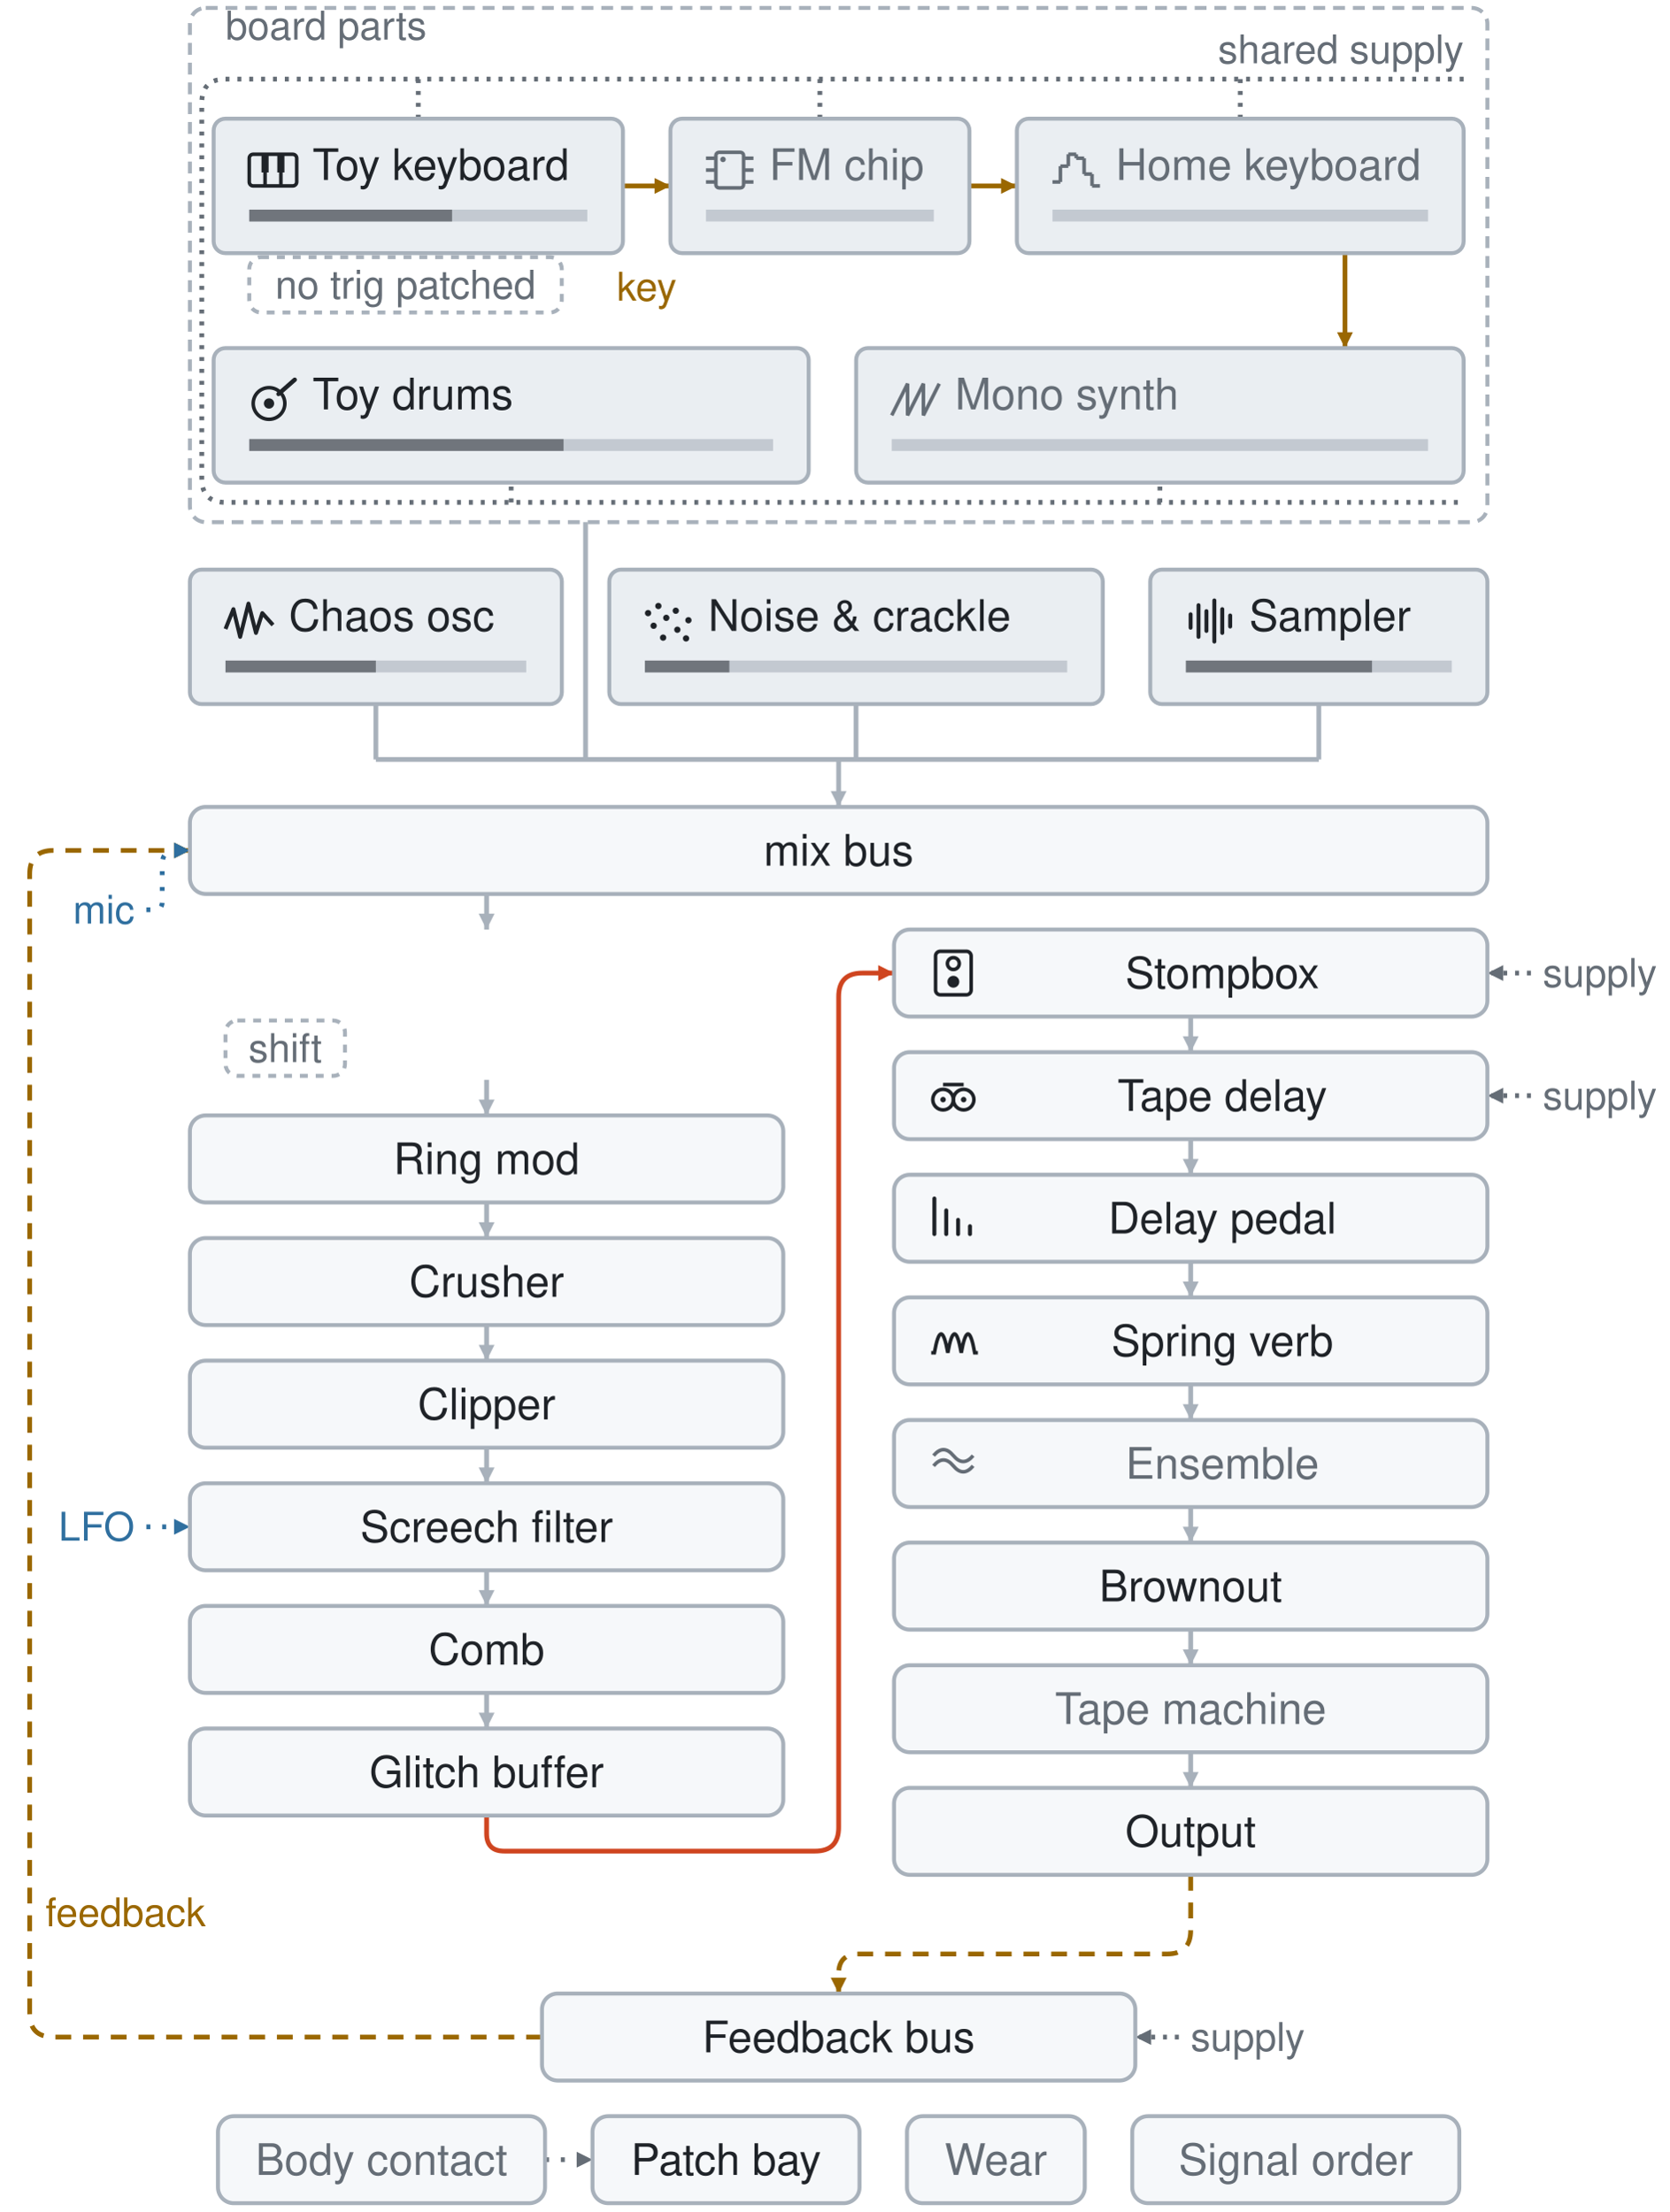
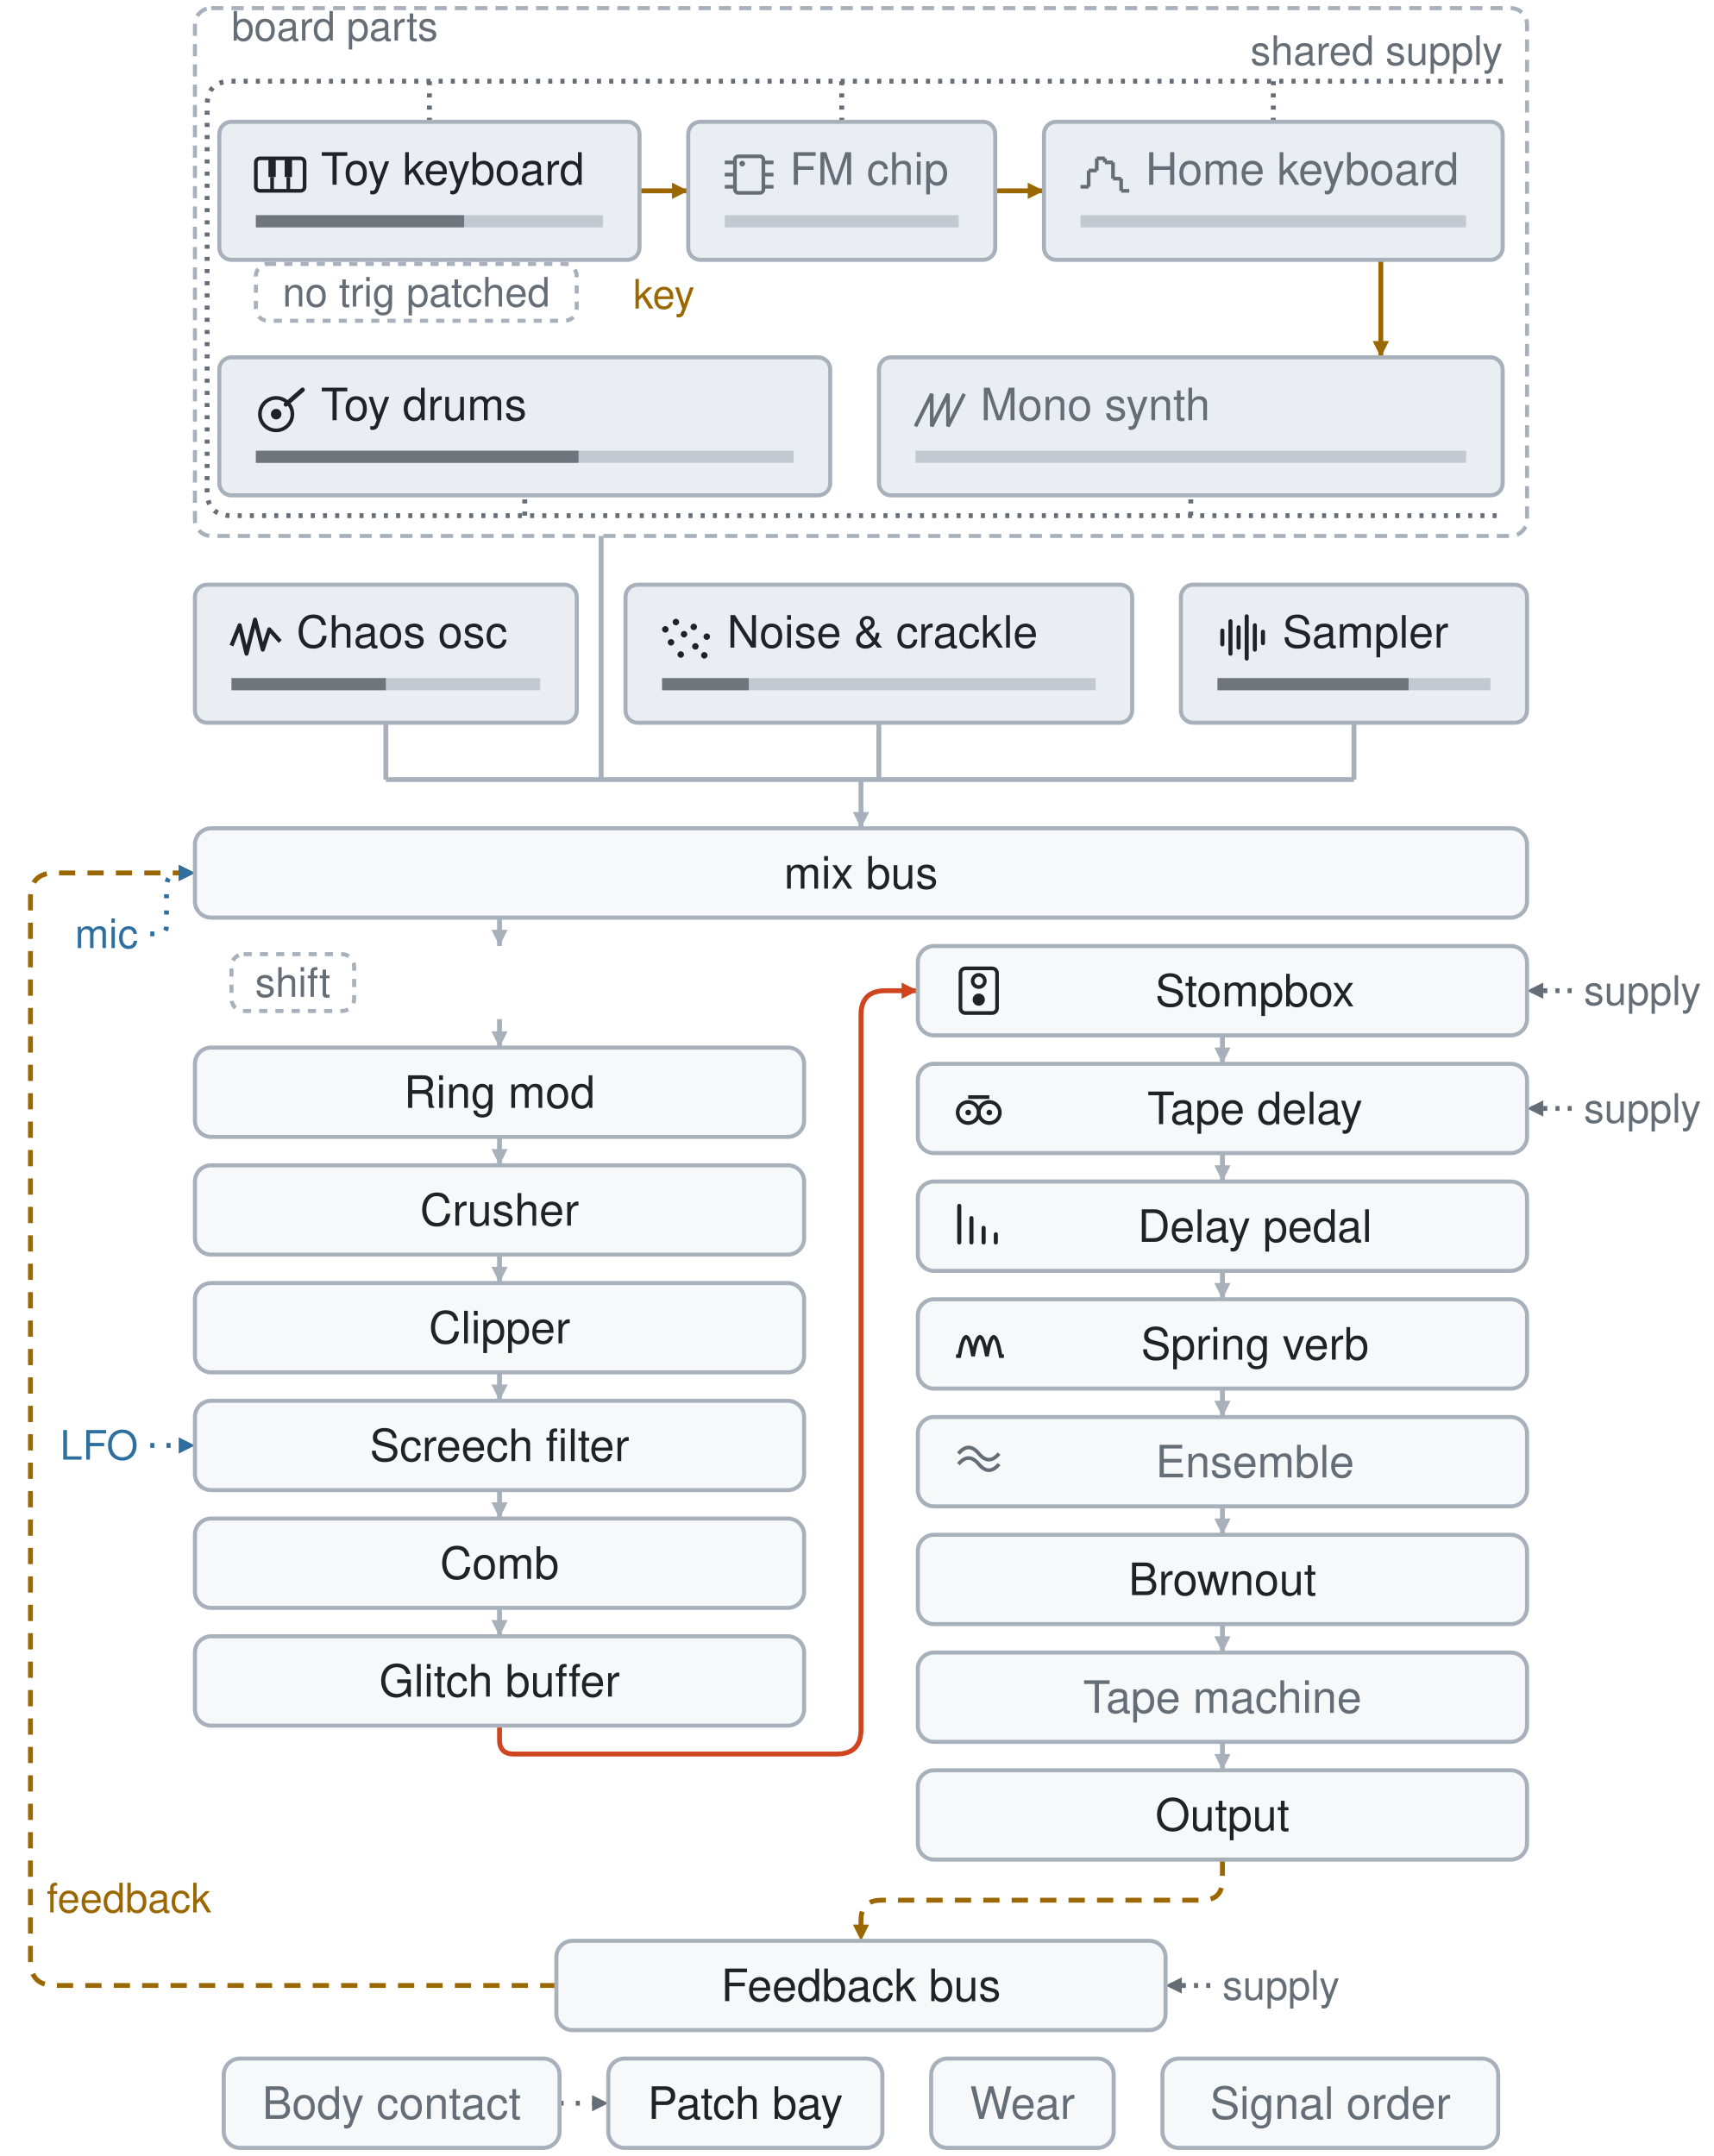
- <svg xmlns="http://www.w3.org/2000/svg" viewBox="0 0 422 559" width="422" height="559" font-family="Helvetica, Arial, sans-serif">
+ <svg xmlns="http://www.w3.org/2000/svg" viewBox="0 0 422 531" width="422" height="531" font-family="Helvetica, Arial, sans-serif">
  <g class="wire">
    <path class="line" d="M 370 20 L 57 20 Q 51 20 51 26 L 51 121 Q 51 127 57 127 L 370 127" fill="none" stroke="#656d76" stroke-width="1.2" stroke-dasharray="1 2" />
    <path class="head" d="" fill="#656d76" />
    <text x="370" y="16" fill="#656d76" font-size="10" text-anchor="end">shared supply</text>
  </g>
  <g class="wire">
    <path class="line" d="M 105.73 20 L 105.73 30" fill="none" stroke="#656d76" stroke-width="1.2" stroke-dasharray="1 2" />
    <path class="head" d="" fill="#656d76" />
  </g>
  <g class="wire">
    <path class="line" d="M 129.21 127 L 129.21 122" fill="none" stroke="#656d76" stroke-width="1.2" stroke-dasharray="1 2" />
    <path class="head" d="" fill="#656d76" />
  </g>
  <g class="wire">
    <path class="line" d="M 207.26 20 L 207.26 30" fill="none" stroke="#656d76" stroke-width="1.2" stroke-dasharray="1 2" />
    <path class="head" d="" fill="#656d76" />
  </g>
  <g class="wire">
    <path class="line" d="M 313.53 20 L 313.53 30" fill="none" stroke="#656d76" stroke-width="1.2" stroke-dasharray="1 2" />
    <path class="head" d="" fill="#656d76" />
  </g>
  <g class="wire">
    <path class="line" d="M 293.21 127 L 293.21 122" fill="none" stroke="#656d76" stroke-width="1.2" stroke-dasharray="1 2" />
    <path class="head" d="" fill="#656d76" />
  </g>
  <g class="wire">
    <path class="line" d="M 157.47 47 L 169.47 47" fill="none" stroke="#9a6700" stroke-width="1.2" />
    <path class="head" d="M 169.47 47 L 165.47 49 L 165.47 45 Z" fill="#9a6700" />
    <text x="163.467" y="76" fill="#9a6700" font-size="10" text-anchor="middle">key</text>
  </g>
  <g class="wire">
    <path class="line" d="M 245.06 47 L 257.06 47" fill="none" stroke="#9a6700" stroke-width="1.2" />
    <path class="head" d="M 257.06 47 L 253.06 49 L 253.06 45 Z" fill="#9a6700" />
  </g>
  <g class="wire">
    <path class="line" d="M 340 64 L 340 88" fill="none" stroke="#9a6700" stroke-width="1.2" />
    <path class="head" d="M 340 88 L 338 84 L 342 84 Z" fill="#9a6700" />
  </g>
  <g class="wire">
    <path class="line" d="M 148.02 132 L 148.02 192" fill="none" stroke="#a8b1bb" stroke-width="1.2" />
    <path class="head" d="" fill="#a8b1bb" />
  </g>
  <g class="wire">
    <path class="line" d="M 95.01 178 L 95.01 192" fill="none" stroke="#a8b1bb" stroke-width="1.2" />
    <path class="head" d="" fill="#a8b1bb" />
  </g>
  <g class="wire">
    <path class="line" d="M 216.4 178 L 216.4 192" fill="none" stroke="#a8b1bb" stroke-width="1.2" />
    <path class="head" d="" fill="#a8b1bb" />
  </g>
  <g class="wire">
    <path class="line" d="M 333.39 178 L 333.39 192" fill="none" stroke="#a8b1bb" stroke-width="1.2" />
    <path class="head" d="" fill="#a8b1bb" />
  </g>
  <g class="wire">
    <path class="line" d="M 95.01 192 L 333.39 192" fill="none" stroke="#a8b1bb" stroke-width="1.2" />
    <path class="head" d="" fill="#a8b1bb" />
  </g>
  <g class="wire">
    <path class="line" d="M 212 192 L 212 204" fill="none" stroke="#a8b1bb" stroke-width="1.2" />
    <path class="head" d="M 212 204 L 210 200 L 214 200 Z" fill="#a8b1bb" />
  </g>
  <g class="wire">
-     <path class="line" d="M 123 226 L 123 235" fill="none" stroke="#a8b1bb" stroke-width="1.2" />
-     <path class="head" d="M 123 235 L 121 231 L 125 231 Z" fill="#a8b1bb" />
-   </g>
-   <g class="wire">
-     <path class="line" d="M 123 273 L 123 282" fill="none" stroke="#a8b1bb" stroke-width="1.2" />
-     <path class="head" d="M 123 282 L 121 278 L 125 278 Z" fill="#a8b1bb" />
-   </g>
-   <g class="wire">
-     <path class="line" d="M 123 304 L 123 313" fill="none" stroke="#a8b1bb" stroke-width="1.2" />
-     <path class="head" d="M 123 313 L 121 309 L 125 309 Z" fill="#a8b1bb" />
-   </g>
-   <g class="wire">
-     <path class="line" d="M 123 335 L 123 344" fill="none" stroke="#a8b1bb" stroke-width="1.2" />
-     <path class="head" d="M 123 344 L 121 340 L 125 340 Z" fill="#a8b1bb" />
-   </g>
-   <g class="wire">
-     <path class="line" d="M 123 366 L 123 375" fill="none" stroke="#a8b1bb" stroke-width="1.2" />
-     <path class="head" d="M 123 375 L 121 371 L 125 371 Z" fill="#a8b1bb" />
-   </g>
-   <g class="wire">
-     <path class="line" d="M 123 397 L 123 406" fill="none" stroke="#a8b1bb" stroke-width="1.2" />
-     <path class="head" d="M 123 406 L 121 402 L 125 402 Z" fill="#a8b1bb" />
-   </g>
-   <g class="wire">
-     <path class="line" d="M 123 428 L 123 437" fill="none" stroke="#a8b1bb" stroke-width="1.2" />
-     <path class="head" d="M 123 437 L 121 433 L 125 433 Z" fill="#a8b1bb" />
-   </g>
-   <g class="wire">
-     <path class="line" d="M 301 257 L 301 266" fill="none" stroke="#a8b1bb" stroke-width="1.2" />
-     <path class="head" d="M 301 266 L 299 262 L 303 262 Z" fill="#a8b1bb" />
-   </g>
-   <g class="wire">
-     <path class="line" d="M 301 288 L 301 297" fill="none" stroke="#a8b1bb" stroke-width="1.2" />
-     <path class="head" d="M 301 297 L 299 293 L 303 293 Z" fill="#a8b1bb" />
-   </g>
-   <g class="wire">
-     <path class="line" d="M 301 319 L 301 328" fill="none" stroke="#a8b1bb" stroke-width="1.2" />
-     <path class="head" d="M 301 328 L 299 324 L 303 324 Z" fill="#a8b1bb" />
-   </g>
-   <g class="wire">
-     <path class="line" d="M 301 350 L 301 359" fill="none" stroke="#a8b1bb" stroke-width="1.2" />
-     <path class="head" d="M 301 359 L 299 355 L 303 355 Z" fill="#a8b1bb" />
-   </g>
-   <g class="wire">
-     <path class="line" d="M 301 381 L 301 390" fill="none" stroke="#a8b1bb" stroke-width="1.2" />
-     <path class="head" d="M 301 390 L 299 386 L 303 386 Z" fill="#a8b1bb" />
-   </g>
-   <g class="wire">
-     <path class="line" d="M 301 412 L 301 421" fill="none" stroke="#a8b1bb" stroke-width="1.2" />
-     <path class="head" d="M 301 421 L 299 417 L 303 417 Z" fill="#a8b1bb" />
-   </g>
-   <g class="wire">
-     <path class="line" d="M 301 443 L 301 452" fill="none" stroke="#a8b1bb" stroke-width="1.2" />
-     <path class="head" d="M 301 452 L 299 448 L 303 448 Z" fill="#a8b1bb" />
-   </g>
-   <g class="wire">
-     <path class="line" d="M 123 459 L 123 463.5 Q 123 468 127.5 468 L 206 468 Q 212 468 212 462 L 212 252 Q 212 246 218 246 L 226 246" fill="none" stroke="#cf4520" stroke-width="1.2" />
-     <path class="head" d="M 226 246 L 222 248 L 222 244 Z" fill="#cf4520" />
-   </g>
-   <g class="wire">
-     <path class="line" d="M 301 474 L 301 488 Q 301 494 295 494 L 217 494 Q 212 494 212 499 L 212 504" fill="none" stroke="#9a6700" stroke-width="1.2" stroke-dasharray="4 3" />
-     <path class="head" d="M 212 504 L 210 500 L 214 500 Z" fill="#9a6700" />
-   </g>
-   <g class="wire">
-     <path class="line" d="M 137 515 L 13.5 515 Q 7.5 515 7.5 509 L 7.5 221 Q 7.5 215 13.5 215 L 48 215" fill="none" stroke="#9a6700" stroke-width="1.2" stroke-dasharray="4 3" />
+     <path class="line" d="M 123 226 L 123 233" fill="none" stroke="#a8b1bb" stroke-width="1.2" />
+     <path class="head" d="M 123 233 L 121 229 L 125 229 Z" fill="#a8b1bb" />
+   </g>
+   <g class="wire">
+     <path class="line" d="M 123 251 L 123 258" fill="none" stroke="#a8b1bb" stroke-width="1.2" />
+     <path class="head" d="M 123 258 L 121 254 L 125 254 Z" fill="#a8b1bb" />
+   </g>
+   <g class="wire">
+     <path class="line" d="M 123 280 L 123 287" fill="none" stroke="#a8b1bb" stroke-width="1.2" />
+     <path class="head" d="M 123 287 L 121 283 L 125 283 Z" fill="#a8b1bb" />
+   </g>
+   <g class="wire">
+     <path class="line" d="M 123 309 L 123 316" fill="none" stroke="#a8b1bb" stroke-width="1.2" />
+     <path class="head" d="M 123 316 L 121 312 L 125 312 Z" fill="#a8b1bb" />
+   </g>
+   <g class="wire">
+     <path class="line" d="M 123 338 L 123 345" fill="none" stroke="#a8b1bb" stroke-width="1.2" />
+     <path class="head" d="M 123 345 L 121 341 L 125 341 Z" fill="#a8b1bb" />
+   </g>
+   <g class="wire">
+     <path class="line" d="M 123 367 L 123 374" fill="none" stroke="#a8b1bb" stroke-width="1.2" />
+     <path class="head" d="M 123 374 L 121 370 L 125 370 Z" fill="#a8b1bb" />
+   </g>
+   <g class="wire">
+     <path class="line" d="M 123 396 L 123 403" fill="none" stroke="#a8b1bb" stroke-width="1.2" />
+     <path class="head" d="M 123 403 L 121 399 L 125 399 Z" fill="#a8b1bb" />
+   </g>
+   <g class="wire">
+     <path class="line" d="M 301 255 L 301 262" fill="none" stroke="#a8b1bb" stroke-width="1.2" />
+     <path class="head" d="M 301 262 L 299 258 L 303 258 Z" fill="#a8b1bb" />
+   </g>
+   <g class="wire">
+     <path class="line" d="M 301 284 L 301 291" fill="none" stroke="#a8b1bb" stroke-width="1.2" />
+     <path class="head" d="M 301 291 L 299 287 L 303 287 Z" fill="#a8b1bb" />
+   </g>
+   <g class="wire">
+     <path class="line" d="M 301 313 L 301 320" fill="none" stroke="#a8b1bb" stroke-width="1.2" />
+     <path class="head" d="M 301 320 L 299 316 L 303 316 Z" fill="#a8b1bb" />
+   </g>
+   <g class="wire">
+     <path class="line" d="M 301 342 L 301 349" fill="none" stroke="#a8b1bb" stroke-width="1.2" />
+     <path class="head" d="M 301 349 L 299 345 L 303 345 Z" fill="#a8b1bb" />
+   </g>
+   <g class="wire">
+     <path class="line" d="M 301 371 L 301 378" fill="none" stroke="#a8b1bb" stroke-width="1.2" />
+     <path class="head" d="M 301 378 L 299 374 L 303 374 Z" fill="#a8b1bb" />
+   </g>
+   <g class="wire">
+     <path class="line" d="M 301 400 L 301 407" fill="none" stroke="#a8b1bb" stroke-width="1.2" />
+     <path class="head" d="M 301 407 L 299 403 L 303 403 Z" fill="#a8b1bb" />
+   </g>
+   <g class="wire">
+     <path class="line" d="M 301 429 L 301 436" fill="none" stroke="#a8b1bb" stroke-width="1.2" />
+     <path class="head" d="M 301 436 L 299 432 L 303 432 Z" fill="#a8b1bb" />
+   </g>
+   <g class="wire">
+     <path class="line" d="M 123 425 L 123 428.5 Q 123 432 126.5 432 L 206 432 Q 212 432 212 426 L 212 250 Q 212 244 218 244 L 226 244" fill="none" stroke="#cf4520" stroke-width="1.2" />
+     <path class="head" d="M 226 244 L 222 246 L 222 242 Z" fill="#cf4520" />
+   </g>
+   <g class="wire">
+     <path class="line" d="M 301 458 L 301 463 Q 301 468 296 468 L 217 468 Q 212 468 212 473 L 212 478" fill="none" stroke="#9a6700" stroke-width="1.2" stroke-dasharray="4 3" />
+     <path class="head" d="M 212 478 L 210 474 L 214 474 Z" fill="#9a6700" />
+   </g>
+   <g class="wire">
+     <path class="line" d="M 137 489 L 13.5 489 Q 7.5 489 7.5 483 L 7.5 221 Q 7.5 215 13.5 215 L 48 215" fill="none" stroke="#9a6700" stroke-width="1.2" stroke-dasharray="4 3" />
    <path class="head" d="M 48 215 L 44 217 L 44 213 Z" fill="#9a6700" />
-     <text x="11.5" y="487" fill="#9a6700" font-size="10" text-anchor="start">feedback</text>
-   </g>
-   <g class="wire">
-     <path class="line" d="M 137.78 546 L 149.78 546" fill="none" stroke="#656d76" stroke-width="1.2" stroke-dasharray="1 3" />
-     <path class="head" d="M 149.78 546 L 145.78 548 L 145.78 544 Z" fill="#656d76" />
+     <text x="11.5" y="471" fill="#9a6700" font-size="10" text-anchor="start">feedback</text>
+   </g>
+   <g class="wire">
+     <path class="line" d="M 137.78 518 L 149.78 518" fill="none" stroke="#656d76" stroke-width="1.2" stroke-dasharray="1 3" />
+     <path class="head" d="M 149.78 518 L 145.78 520 L 145.78 516 Z" fill="#656d76" />
  </g>
  <g class="wire">
    <path class="line" d="M 37 230 L 39 230 Q 41 230 41 228 L 41 218.5 Q 41 215 44.5 215 L 48 215" fill="none" stroke="#2f6f9f" stroke-width="1.2" stroke-dasharray="1 3" />
    <path class="head" d="M 48 215 L 44 217 L 44 213 Z" fill="#2f6f9f" />
  </g>
  <g class="wire">
-     <path class="line" d="M 387 246 L 376 246" fill="none" stroke="#656d76" stroke-width="1.2" stroke-dasharray="1 2" />
-     <path class="head" d="M 376 246 L 380 244 L 380 248 Z" fill="#656d76" />
-   </g>
-   <g class="wire">
-     <path class="line" d="M 387 277 L 376 277" fill="none" stroke="#656d76" stroke-width="1.2" stroke-dasharray="1 2" />
-     <path class="head" d="M 376 277 L 380 275 L 380 279 Z" fill="#656d76" />
-   </g>
-   <g class="wire">
-     <path class="line" d="M 37 386 L 48 386" fill="none" stroke="#2f6f9f" stroke-width="1.2" stroke-dasharray="1 3" />
-     <path class="head" d="M 48 386 L 44 388 L 44 384 Z" fill="#2f6f9f" />
-   </g>
-   <g class="wire">
-     <path class="line" d="M 298 515 L 287 515" fill="none" stroke="#656d76" stroke-width="1.2" stroke-dasharray="1 2" />
-     <path class="head" d="M 287 515 L 291 513 L 291 517 Z" fill="#656d76" />
+     <path class="line" d="M 387 244 L 376 244" fill="none" stroke="#656d76" stroke-width="1.2" stroke-dasharray="1 2" />
+     <path class="head" d="M 376 244 L 380 242 L 380 246 Z" fill="#656d76" />
+   </g>
+   <g class="wire">
+     <path class="line" d="M 387 273 L 376 273" fill="none" stroke="#656d76" stroke-width="1.2" stroke-dasharray="1 2" />
+     <path class="head" d="M 376 273 L 380 271 L 380 275 Z" fill="#656d76" />
+   </g>
+   <g class="wire">
+     <path class="line" d="M 37 356 L 48 356" fill="none" stroke="#2f6f9f" stroke-width="1.2" stroke-dasharray="1 3" />
+     <path class="head" d="M 48 356 L 44 358 L 44 354 Z" fill="#2f6f9f" />
+   </g>
+   <g class="wire">
+     <path class="line" d="M 298 489 L 287 489" fill="none" stroke="#656d76" stroke-width="1.2" stroke-dasharray="1 2" />
+     <path class="head" d="M 287 489 L 291 487 L 291 491 Z" fill="#656d76" />
  </g>
  <g class="node">
    <rect x="48" y="2" width="328" height="130" rx="4" fill="none" stroke="#a8b1bb" stroke-dasharray="3 2" />
    <text x="57" y="10" fill="#656d76" font-size="10" text-anchor="start">board parts</text>
  </g>
  <g class="node">
    <rect class="box" x="54" y="30" width="103.467" height="34" rx="3" fill="#eaeef2" stroke="#a8b1bb" stroke-width="1" />
    <g class="glyph">
      <rect x="63" y="39" width="12" height="8" rx="1" fill="none" stroke="#1f2328" stroke-width="0.9" />
      <path d="M 67 43.6 V 47 M 71 43.6 V 47" stroke="#1f2328" stroke-width="0.9" />
      <rect x="66.1" y="39" width="1.8" height="4.6" fill="#1f2328" />
      <rect x="70.1" y="39" width="1.8" height="4.6" fill="#1f2328" />
    </g>
    <text x="79" y="45.5" fill="#1f2328" font-size="11" text-anchor="start">Toy keyboard</text>
    <rect x="63" y="53" width="85.467" height="3" fill="#a8b1bb" fill-opacity="0.6" />
    <rect x="63" y="53" width="51.28" height="3" fill="#1f2328" fill-opacity="0.5" />
  </g>
  <g class="node">
    <rect class="box" x="54" y="88" width="150.427" height="34" rx="3" fill="#eaeef2" stroke="#a8b1bb" stroke-width="1" />
    <g class="glyph">
      <circle cx="68" cy="102" r="4" fill="none" stroke="#1f2328" stroke-width="0.9" />
      <circle cx="68" cy="102" r="1.3" fill="#1f2328" />
      <path d="M 74.5 96 L 70.4 99.6" stroke="#1f2328" stroke-width="1.1" stroke-linecap="round" />
    </g>
    <text x="79" y="103.5" fill="#1f2328" font-size="11" text-anchor="start">Toy drums</text>
    <rect x="63" y="111" width="132.427" height="3" fill="#a8b1bb" fill-opacity="0.6" />
    <rect x="63" y="111" width="79.456" height="3" fill="#1f2328" fill-opacity="0.5" />
  </g>
  <g class="node">
    <rect class="box" x="169.467" y="30" width="75.592" height="34" rx="3" fill="#eaeef2" stroke="#a8b1bb" stroke-width="1" />
    <g class="glyph">
      <rect x="180.967" y="38.5" width="7" height="9" rx="0.8" fill="none" stroke="#656d76" stroke-width="0.9" />
      <path d="M 178.467 40 h 2.5 M 187.967 40 h 2.5 M 178.467 43 h 2.5 M 187.967 43 h 2.5 M 178.467 46 h 2.5 M 187.967 46 h 2.5" stroke="#656d76" stroke-width="0.9" />
      <circle cx="182.767" cy="40.3" r="0.7" fill="#656d76" />
    </g>
    <text x="194.467" y="45.5" fill="#656d76" font-size="11" text-anchor="start">FM chip</text>
    <rect x="178.467" y="53" width="57.592" height="3" fill="#a8b1bb" fill-opacity="0.6" />
  </g>
  <g class="node">
    <rect class="box" x="257.058" y="30" width="112.942" height="34" rx="3" fill="#eaeef2" stroke="#a8b1bb" stroke-width="1" />
    <g class="glyph">
      <path d="M 266.058 46 h 2 M 268.058 42 h 2 M 270.058 39 h 2 M 272.058 40 h 2 M 274.058 44 h 2 M 276.058 47 h 2 M 268.058 46 V 42 M 270.058 42 V 39 M 272.058 39 V 40 M 274.058 40 V 44 M 276.058 44 V 47" fill="none" stroke="#656d76" stroke-width="0.9" stroke-linejoin="miter" />
    </g>
    <text x="282.058" y="45.5" fill="#656d76" font-size="11" text-anchor="start">Home keyboard</text>
    <rect x="266.058" y="53" width="94.942" height="3" fill="#a8b1bb" fill-opacity="0.6" />
  </g>
  <g class="node">
    <rect class="box" x="216.427" y="88" width="153.573" height="34" rx="3" fill="#eaeef2" stroke="#a8b1bb" stroke-width="1" />
    <g class="glyph">
      <path d="M 225.427 105 L 229.427 97 V 105 L 233.427 97 V 105 L 237.427 97" fill="none" stroke="#656d76" stroke-width="0.9" stroke-linejoin="miter" />
    </g>
    <text x="241.427" y="103.5" fill="#656d76" font-size="11" text-anchor="start">Mono synth</text>
    <rect x="225.427" y="111" width="135.573" height="3" fill="#a8b1bb" fill-opacity="0.6" />
  </g>
  <g class="node">
    <rect class="box" x="48" y="144" width="94.021" height="34" rx="3" fill="#eaeef2" stroke="#a8b1bb" stroke-width="1" />
    <g class="glyph">
      <path d="M 57 159 L 59 154 L 60.7 161 L 62.8 152.6 L 64.7 160 L 66.3 155 L 69 158" fill="none" stroke="#1f2328" stroke-width="1" stroke-linejoin="round" />
    </g>
    <text x="73" y="159.5" fill="#1f2328" font-size="11" text-anchor="start">Chaos osc</text>
    <rect x="57" y="167" width="76.021" height="3" fill="#a8b1bb" fill-opacity="0.6" />
    <rect x="57" y="167" width="38.011" height="3" fill="#1f2328" fill-opacity="0.5" />
  </g>
  <g class="node">
    <rect class="box" x="154.021" y="144" width="124.756" height="34" rx="3" fill="#eaeef2" stroke="#a8b1bb" stroke-width="1" />
    <g class="glyph">
      <path d="M 163.821 154.2 a 0.8 0.8 0 1 0 0.01 0 M 166.421 152.4 a 0.8 0.8 0 1 0 0.01 0 M 165.221 157.4 a 0.8 0.8 0 1 0 0.01 0 M 168.421 155.4 a 0.8 0.8 0 1 0 0.01 0 M 167.621 160.4 a 0.8 0.8 0 1 0 0.01 0 M 170.821 153.6 a 0.8 0.8 0 1 0 0.01 0 M 171.221 158.4 a 0.8 0.8 0 1 0 0.01 0 M 174.021 156 a 0.8 0.8 0 1 0 0.01 0 M 173.421 160.6 a 0.8 0.8 0 1 0 0.01 0" fill="#1f2328" />
    </g>
    <text x="179.021" y="159.5" fill="#1f2328" font-size="11" text-anchor="start">Noise &amp; crackle</text>
    <rect x="163.021" y="167" width="106.756" height="3" fill="#a8b1bb" fill-opacity="0.6" />
    <rect x="163.021" y="167" width="21.351" height="3" fill="#1f2328" fill-opacity="0.5" />
  </g>
  <g class="node">
    <rect class="box" x="290.777" y="144" width="85.223" height="34" rx="3" fill="#eaeef2" stroke="#a8b1bb" stroke-width="1" />
    <g class="glyph">
      <path d="M 300.977 155.3 v 3.4 M 302.977 153 v 8 M 304.977 154.5 v 5 M 306.977 151.8 v 10.4 M 308.977 154 v 6 M 310.977 155.6 v 2.8" stroke="#1f2328" stroke-width="1" stroke-linecap="round" />
    </g>
    <text x="315.777" y="159.5" fill="#1f2328" font-size="11" text-anchor="start">Sampler</text>
    <rect x="299.777" y="167" width="67.223" height="3" fill="#a8b1bb" fill-opacity="0.6" />
    <rect x="299.777" y="167" width="47.056" height="3" fill="#1f2328" fill-opacity="0.5" />
  </g>
  <g class="node">
    <rect class="box" x="48" y="204" width="328" height="22" rx="4" fill="#f6f8fa" stroke="#a8b1bb" stroke-width="1" />
    <text x="212" y="218.85" fill="#1f2328" font-size="11" text-anchor="middle">mix bus</text>
  </g>
  <g class="node" />
  <g class="node">
-     <rect class="box" x="48" y="282" width="150" height="22" rx="4" fill="#f6f8fa" stroke="#a8b1bb" stroke-width="1" />
-     <text x="123" y="296.85" fill="#1f2328" font-size="11" text-anchor="middle">Ring mod</text>
-   </g>
-   <g class="node">
-     <rect class="box" x="48" y="313" width="150" height="22" rx="4" fill="#f6f8fa" stroke="#a8b1bb" stroke-width="1" />
-     <text x="123" y="327.85" fill="#1f2328" font-size="11" text-anchor="middle">Crusher</text>
-   </g>
-   <g class="node">
-     <rect class="box" x="48" y="344" width="150" height="22" rx="4" fill="#f6f8fa" stroke="#a8b1bb" stroke-width="1" />
-     <text x="123" y="358.85" fill="#1f2328" font-size="11" text-anchor="middle">Clipper</text>
-   </g>
-   <g class="node">
-     <rect class="box" x="48" y="375" width="150" height="22" rx="4" fill="#f6f8fa" stroke="#a8b1bb" stroke-width="1" />
-     <text x="123" y="389.85" fill="#1f2328" font-size="11" text-anchor="middle">Screech filter</text>
-   </g>
-   <g class="node">
-     <rect class="box" x="48" y="406" width="150" height="22" rx="4" fill="#f6f8fa" stroke="#a8b1bb" stroke-width="1" />
-     <text x="123" y="420.85" fill="#1f2328" font-size="11" text-anchor="middle">Comb</text>
-   </g>
-   <g class="node">
-     <rect class="box" x="48" y="437" width="150" height="22" rx="4" fill="#f6f8fa" stroke="#a8b1bb" stroke-width="1" />
-     <text x="123" y="451.85" fill="#1f2328" font-size="11" text-anchor="middle">Glitch buffer</text>
-   </g>
-   <g class="node">
-     <rect class="box" x="226" y="235" width="150" height="22" rx="4" fill="#f6f8fa" stroke="#a8b1bb" stroke-width="1" />
-     <g class="glyph">
-       <rect x="236.5" y="240.5" width="9" height="11" rx="1.2" fill="none" stroke="#1f2328" stroke-width="0.9" />
-       <circle cx="241" cy="243.6" r="1.5" fill="none" stroke="#1f2328" stroke-width="0.9" />
-       <circle cx="241" cy="248.2" r="1.5" fill="#1f2328" />
-     </g>
-     <text x="309" y="249.85" fill="#1f2328" font-size="11" text-anchor="middle">Stompbox</text>
-   </g>
-   <g class="node">
-     <rect class="box" x="226" y="266" width="150" height="22" rx="4" fill="#f6f8fa" stroke="#a8b1bb" stroke-width="1" />
-     <g class="glyph">
-       <circle cx="238.4" cy="278" r="2.6" fill="none" stroke="#1f2328" stroke-width="0.9" />
-       <circle cx="238.4" cy="278" r="0.7" fill="#1f2328" />
-       <circle cx="243.6" cy="278" r="2.6" fill="none" stroke="#1f2328" stroke-width="0.9" />
-       <circle cx="243.6" cy="278" r="0.7" fill="#1f2328" />
-       <path d="M 238.4 274.2 H 243.6" stroke="#1f2328" stroke-width="0.9" />
-     </g>
-     <text x="309" y="280.85" fill="#1f2328" font-size="11" text-anchor="middle">Tape delay</text>
-   </g>
-   <g class="node">
-     <rect class="box" x="226" y="297" width="150" height="22" rx="4" fill="#f6f8fa" stroke="#a8b1bb" stroke-width="1" />
-     <g class="glyph">
-       <path d="M 236.2 312 v -9 M 239.2 312 v -6 M 242.2 312 v -3.6 M 245.2 312 v -2" stroke="#1f2328" stroke-width="1" stroke-linecap="round" />
-     </g>
-     <text x="309" y="311.85" fill="#1f2328" font-size="11" text-anchor="middle">Delay pedal</text>
-   </g>
-   <g class="node">
-     <rect class="box" x="226" y="328" width="150" height="22" rx="4" fill="#f6f8fa" stroke="#a8b1bb" stroke-width="1" />
-     <g class="glyph">
-       <path d="M 235.4 342 h 0.8 q 1.7 -9.5 3.4 0 q 1.7 -9.5 3.4 0 q 1.7 -9.5 3.4 0 h 0.8" fill="none" stroke="#1f2328" stroke-width="0.9" />
-     </g>
-     <text x="309" y="342.85" fill="#1f2328" font-size="11" text-anchor="middle">Spring verb</text>
-   </g>
-   <g class="node">
-     <rect class="box" x="226" y="359" width="150" height="22" rx="4" fill="#f6f8fa" stroke="#a8b1bb" stroke-width="1" />
-     <g class="glyph">
-       <path d="M 236 368 q 2.5 -3 5 0 q 2.5 3 5 0" fill="none" stroke="#656d76" stroke-width="0.9" />
-       <path d="M 236 370.6 q 2.5 -3 5 0 q 2.5 3 5 0" fill="none" stroke="#656d76" stroke-width="0.9" />
-     </g>
-     <text x="309" y="373.85" fill="#656d76" font-size="11" text-anchor="middle">Ensemble</text>
-   </g>
-   <g class="node">
-     <rect class="box" x="226" y="390" width="150" height="22" rx="4" fill="#f6f8fa" stroke="#a8b1bb" stroke-width="1" />
-     <text x="301" y="404.85" fill="#1f2328" font-size="11" text-anchor="middle">Brownout</text>
-   </g>
-   <g class="node">
-     <rect class="box" x="226" y="421" width="150" height="22" rx="4" fill="#f6f8fa" stroke="#a8b1bb" stroke-width="1" />
-     <text x="301" y="435.85" fill="#656d76" font-size="11" text-anchor="middle">Tape machine</text>
-   </g>
-   <g class="node">
-     <rect class="box" x="226" y="452" width="150" height="22" rx="4" fill="#f6f8fa" stroke="#a8b1bb" stroke-width="1" />
-     <text x="301" y="466.85" fill="#1f2328" font-size="11" text-anchor="middle">Output</text>
-   </g>
-   <g class="node">
-     <rect class="box" x="137" y="504" width="150" height="22" rx="4" fill="#f6f8fa" stroke="#a8b1bb" stroke-width="1" />
-     <text x="212" y="518.85" fill="#1f2328" font-size="11" text-anchor="middle">Feedback bus</text>
-   </g>
-   <g class="node">
-     <rect class="box" x="55.095" y="535" width="82.68" height="22" rx="4" fill="#f6f8fa" stroke="#a8b1bb" stroke-width="1" />
-     <text x="96.435" y="549.85" fill="#656d76" font-size="11" text-anchor="middle">Body contact</text>
-   </g>
-   <g class="node">
-     <rect class="box" x="149.775" y="535" width="67.5" height="22" rx="4" fill="#f6f8fa" stroke="#a8b1bb" stroke-width="1" />
-     <text x="183.525" y="549.85" fill="#1f2328" font-size="11" text-anchor="middle">Patch bay</text>
-   </g>
-   <g class="node">
-     <rect class="box" x="229.275" y="535" width="44.95" height="22" rx="4" fill="#f6f8fa" stroke="#a8b1bb" stroke-width="1" />
-     <text x="251.75" y="549.85" fill="#656d76" font-size="11" text-anchor="middle">Wear</text>
-   </g>
-   <g class="node">
-     <rect class="box" x="286.225" y="535" width="82.68" height="22" rx="4" fill="#f6f8fa" stroke="#a8b1bb" stroke-width="1" />
-     <text x="327.565" y="549.85" fill="#656d76" font-size="11" text-anchor="middle">Signal order</text>
-   </g>
-   <g class="node">
-     <rect class="box" x="57" y="258" width="30.2" height="14" rx="3" fill="none" stroke="#a8b1bb" stroke-dasharray="2 2" />
-     <text x="72.1" y="268.5" fill="#656d76" font-size="10" text-anchor="middle">shift</text>
+     <rect class="box" x="48" y="258" width="150" height="22" rx="4" fill="#f6f8fa" stroke="#a8b1bb" stroke-width="1" />
+     <text x="123" y="272.85" fill="#1f2328" font-size="11" text-anchor="middle">Ring mod</text>
+   </g>
+   <g class="node">
+     <rect class="box" x="48" y="287" width="150" height="22" rx="4" fill="#f6f8fa" stroke="#a8b1bb" stroke-width="1" />
+     <text x="123" y="301.85" fill="#1f2328" font-size="11" text-anchor="middle">Crusher</text>
+   </g>
+   <g class="node">
+     <rect class="box" x="48" y="316" width="150" height="22" rx="4" fill="#f6f8fa" stroke="#a8b1bb" stroke-width="1" />
+     <text x="123" y="330.85" fill="#1f2328" font-size="11" text-anchor="middle">Clipper</text>
+   </g>
+   <g class="node">
+     <rect class="box" x="48" y="345" width="150" height="22" rx="4" fill="#f6f8fa" stroke="#a8b1bb" stroke-width="1" />
+     <text x="123" y="359.85" fill="#1f2328" font-size="11" text-anchor="middle">Screech filter</text>
+   </g>
+   <g class="node">
+     <rect class="box" x="48" y="374" width="150" height="22" rx="4" fill="#f6f8fa" stroke="#a8b1bb" stroke-width="1" />
+     <text x="123" y="388.85" fill="#1f2328" font-size="11" text-anchor="middle">Comb</text>
+   </g>
+   <g class="node">
+     <rect class="box" x="48" y="403" width="150" height="22" rx="4" fill="#f6f8fa" stroke="#a8b1bb" stroke-width="1" />
+     <text x="123" y="417.85" fill="#1f2328" font-size="11" text-anchor="middle">Glitch buffer</text>
+   </g>
+   <g class="node">
+     <rect class="box" x="226" y="233" width="150" height="22" rx="4" fill="#f6f8fa" stroke="#a8b1bb" stroke-width="1" />
+     <g class="glyph">
+       <rect x="236.5" y="238.5" width="9" height="11" rx="1.2" fill="none" stroke="#1f2328" stroke-width="0.9" />
+       <circle cx="241" cy="241.6" r="1.5" fill="none" stroke="#1f2328" stroke-width="0.9" />
+       <circle cx="241" cy="246.2" r="1.5" fill="#1f2328" />
+     </g>
+     <text x="309" y="247.85" fill="#1f2328" font-size="11" text-anchor="middle">Stompbox</text>
+   </g>
+   <g class="node">
+     <rect class="box" x="226" y="262" width="150" height="22" rx="4" fill="#f6f8fa" stroke="#a8b1bb" stroke-width="1" />
+     <g class="glyph">
+       <circle cx="238.4" cy="274" r="2.6" fill="none" stroke="#1f2328" stroke-width="0.9" />
+       <circle cx="238.4" cy="274" r="0.7" fill="#1f2328" />
+       <circle cx="243.6" cy="274" r="2.6" fill="none" stroke="#1f2328" stroke-width="0.9" />
+       <circle cx="243.6" cy="274" r="0.7" fill="#1f2328" />
+       <path d="M 238.4 270.2 H 243.6" stroke="#1f2328" stroke-width="0.9" />
+     </g>
+     <text x="309" y="276.85" fill="#1f2328" font-size="11" text-anchor="middle">Tape delay</text>
+   </g>
+   <g class="node">
+     <rect class="box" x="226" y="291" width="150" height="22" rx="4" fill="#f6f8fa" stroke="#a8b1bb" stroke-width="1" />
+     <g class="glyph">
+       <path d="M 236.2 306 v -9 M 239.2 306 v -6 M 242.2 306 v -3.6 M 245.2 306 v -2" stroke="#1f2328" stroke-width="1" stroke-linecap="round" />
+     </g>
+     <text x="309" y="305.85" fill="#1f2328" font-size="11" text-anchor="middle">Delay pedal</text>
+   </g>
+   <g class="node">
+     <rect class="box" x="226" y="320" width="150" height="22" rx="4" fill="#f6f8fa" stroke="#a8b1bb" stroke-width="1" />
+     <g class="glyph">
+       <path d="M 235.4 334 h 0.8 q 1.7 -9.5 3.4 0 q 1.7 -9.5 3.4 0 q 1.7 -9.5 3.4 0 h 0.8" fill="none" stroke="#1f2328" stroke-width="0.9" />
+     </g>
+     <text x="309" y="334.85" fill="#1f2328" font-size="11" text-anchor="middle">Spring verb</text>
+   </g>
+   <g class="node">
+     <rect class="box" x="226" y="349" width="150" height="22" rx="4" fill="#f6f8fa" stroke="#a8b1bb" stroke-width="1" />
+     <g class="glyph">
+       <path d="M 236 358 q 2.5 -3 5 0 q 2.5 3 5 0" fill="none" stroke="#656d76" stroke-width="0.9" />
+       <path d="M 236 360.6 q 2.5 -3 5 0 q 2.5 3 5 0" fill="none" stroke="#656d76" stroke-width="0.9" />
+     </g>
+     <text x="309" y="363.85" fill="#656d76" font-size="11" text-anchor="middle">Ensemble</text>
+   </g>
+   <g class="node">
+     <rect class="box" x="226" y="378" width="150" height="22" rx="4" fill="#f6f8fa" stroke="#a8b1bb" stroke-width="1" />
+     <text x="301" y="392.85" fill="#1f2328" font-size="11" text-anchor="middle">Brownout</text>
+   </g>
+   <g class="node">
+     <rect class="box" x="226" y="407" width="150" height="22" rx="4" fill="#f6f8fa" stroke="#a8b1bb" stroke-width="1" />
+     <text x="301" y="421.85" fill="#656d76" font-size="11" text-anchor="middle">Tape machine</text>
+   </g>
+   <g class="node">
+     <rect class="box" x="226" y="436" width="150" height="22" rx="4" fill="#f6f8fa" stroke="#a8b1bb" stroke-width="1" />
+     <text x="301" y="450.85" fill="#1f2328" font-size="11" text-anchor="middle">Output</text>
+   </g>
+   <g class="node">
+     <rect class="box" x="137" y="478" width="150" height="22" rx="4" fill="#f6f8fa" stroke="#a8b1bb" stroke-width="1" />
+     <text x="212" y="492.85" fill="#1f2328" font-size="11" text-anchor="middle">Feedback bus</text>
+   </g>
+   <g class="node">
+     <rect class="box" x="55.095" y="507" width="82.68" height="22" rx="4" fill="#f6f8fa" stroke="#a8b1bb" stroke-width="1" />
+     <text x="96.435" y="521.85" fill="#656d76" font-size="11" text-anchor="middle">Body contact</text>
+   </g>
+   <g class="node">
+     <rect class="box" x="149.775" y="507" width="67.5" height="22" rx="4" fill="#f6f8fa" stroke="#a8b1bb" stroke-width="1" />
+     <text x="183.525" y="521.85" fill="#1f2328" font-size="11" text-anchor="middle">Patch bay</text>
+   </g>
+   <g class="node">
+     <rect class="box" x="229.275" y="507" width="44.95" height="22" rx="4" fill="#f6f8fa" stroke="#a8b1bb" stroke-width="1" />
+     <text x="251.75" y="521.85" fill="#656d76" font-size="11" text-anchor="middle">Wear</text>
+   </g>
+   <g class="node">
+     <rect class="box" x="286.225" y="507" width="82.68" height="22" rx="4" fill="#f6f8fa" stroke="#a8b1bb" stroke-width="1" />
+     <text x="327.565" y="521.85" fill="#656d76" font-size="11" text-anchor="middle">Signal order</text>
+   </g>
+   <g class="node">
+     <rect class="box" x="57" y="235" width="30.2" height="14" rx="3" fill="none" stroke="#a8b1bb" stroke-dasharray="2 2" />
+     <text x="72.1" y="245.5" fill="#656d76" font-size="10" text-anchor="middle">shift</text>
  </g>
  <g class="node">
    <rect class="box" x="63" y="65" width="79" height="14" rx="3" fill="none" stroke="#a8b1bb" stroke-dasharray="2 2" />
    <text x="102.5" y="75.5" fill="#656d76" font-size="10" text-anchor="middle">no trig patched</text>
  </g>
  <g class="tap">
    <text x="34" y="233.5" fill="#2f6f9f" font-size="10" text-anchor="end">mic</text>
  </g>
  <g class="tap">
-     <text x="390" y="249.5" fill="#656d76" font-size="10" text-anchor="start">supply</text>
-   </g>
-   <g class="tap">
-     <text x="390" y="280.5" fill="#656d76" font-size="10" text-anchor="start">supply</text>
-   </g>
-   <g class="tap">
-     <text x="34" y="389.5" fill="#2f6f9f" font-size="10" text-anchor="end">LFO</text>
-   </g>
-   <g class="tap">
-     <text x="301" y="518.5" fill="#656d76" font-size="10" text-anchor="start">supply</text>
+     <text x="390" y="247.5" fill="#656d76" font-size="10" text-anchor="start">supply</text>
+   </g>
+   <g class="tap">
+     <text x="390" y="276.5" fill="#656d76" font-size="10" text-anchor="start">supply</text>
+   </g>
+   <g class="tap">
+     <text x="34" y="359.5" fill="#2f6f9f" font-size="10" text-anchor="end">LFO</text>
+   </g>
+   <g class="tap">
+     <text x="301" y="492.5" fill="#656d76" font-size="10" text-anchor="start">supply</text>
  </g>
</svg>
